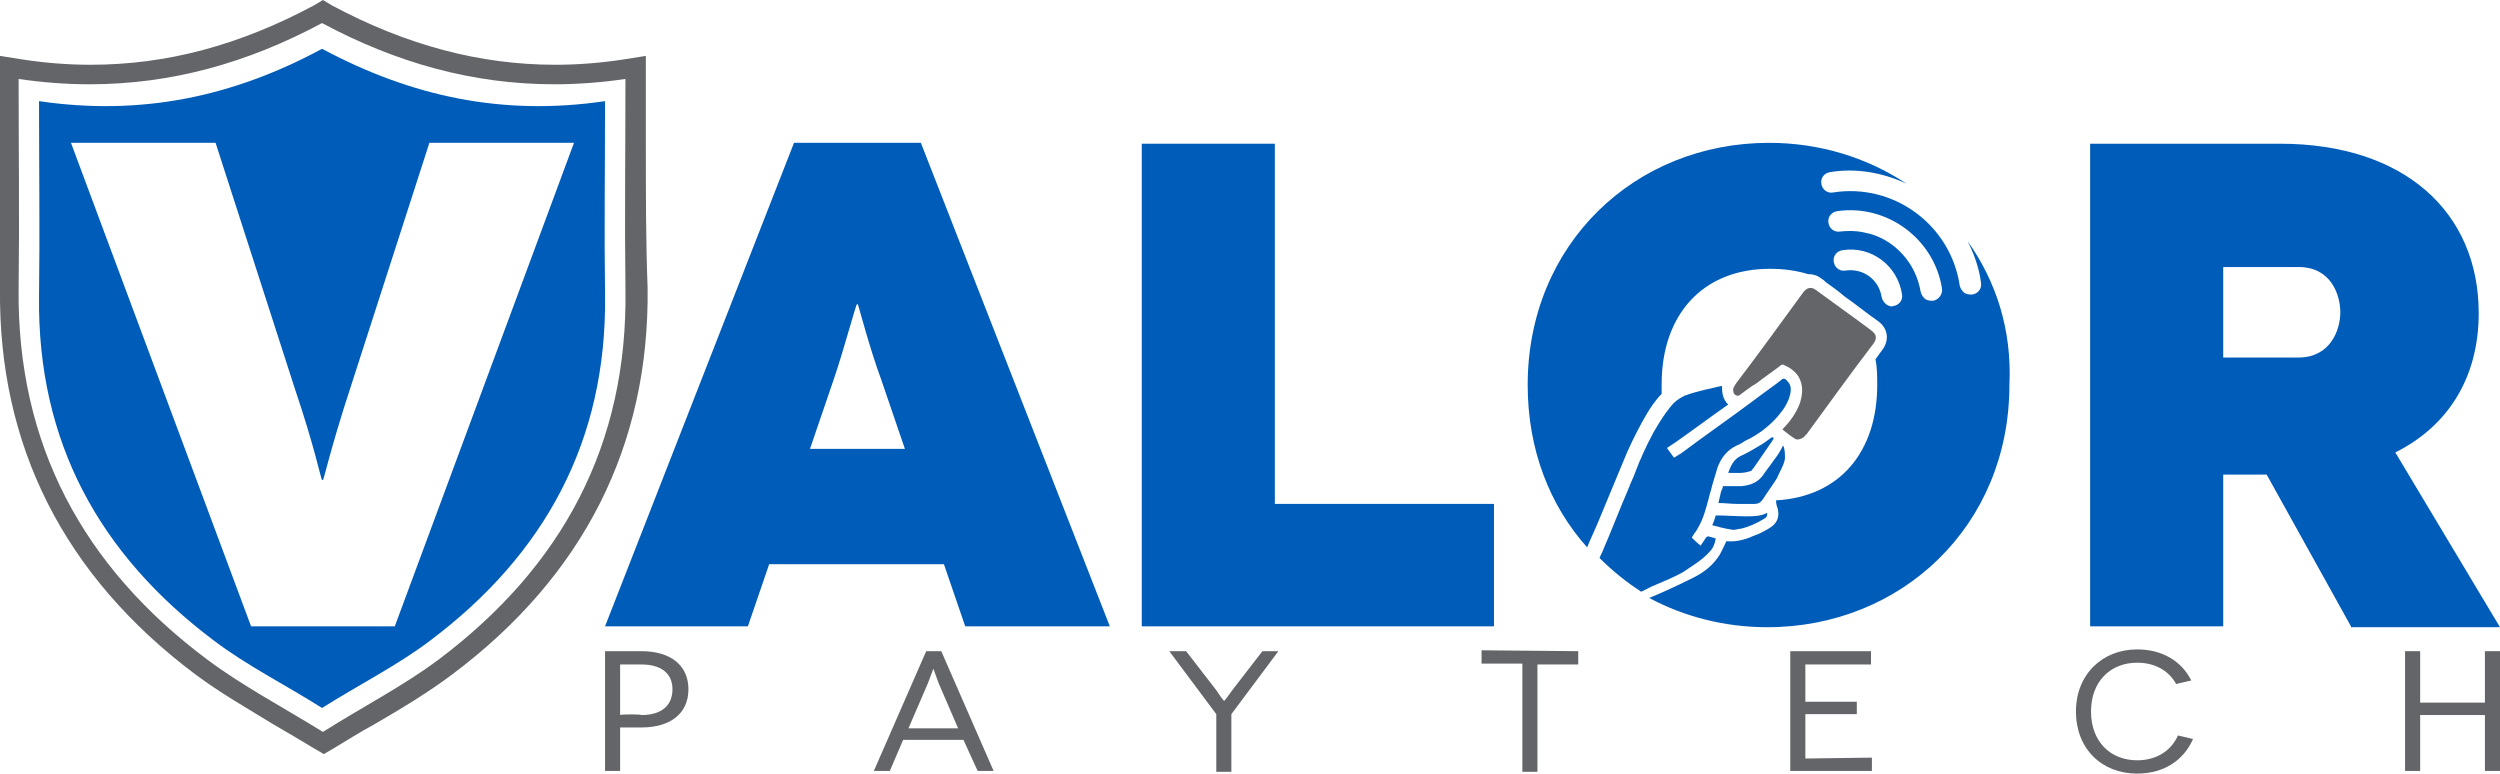
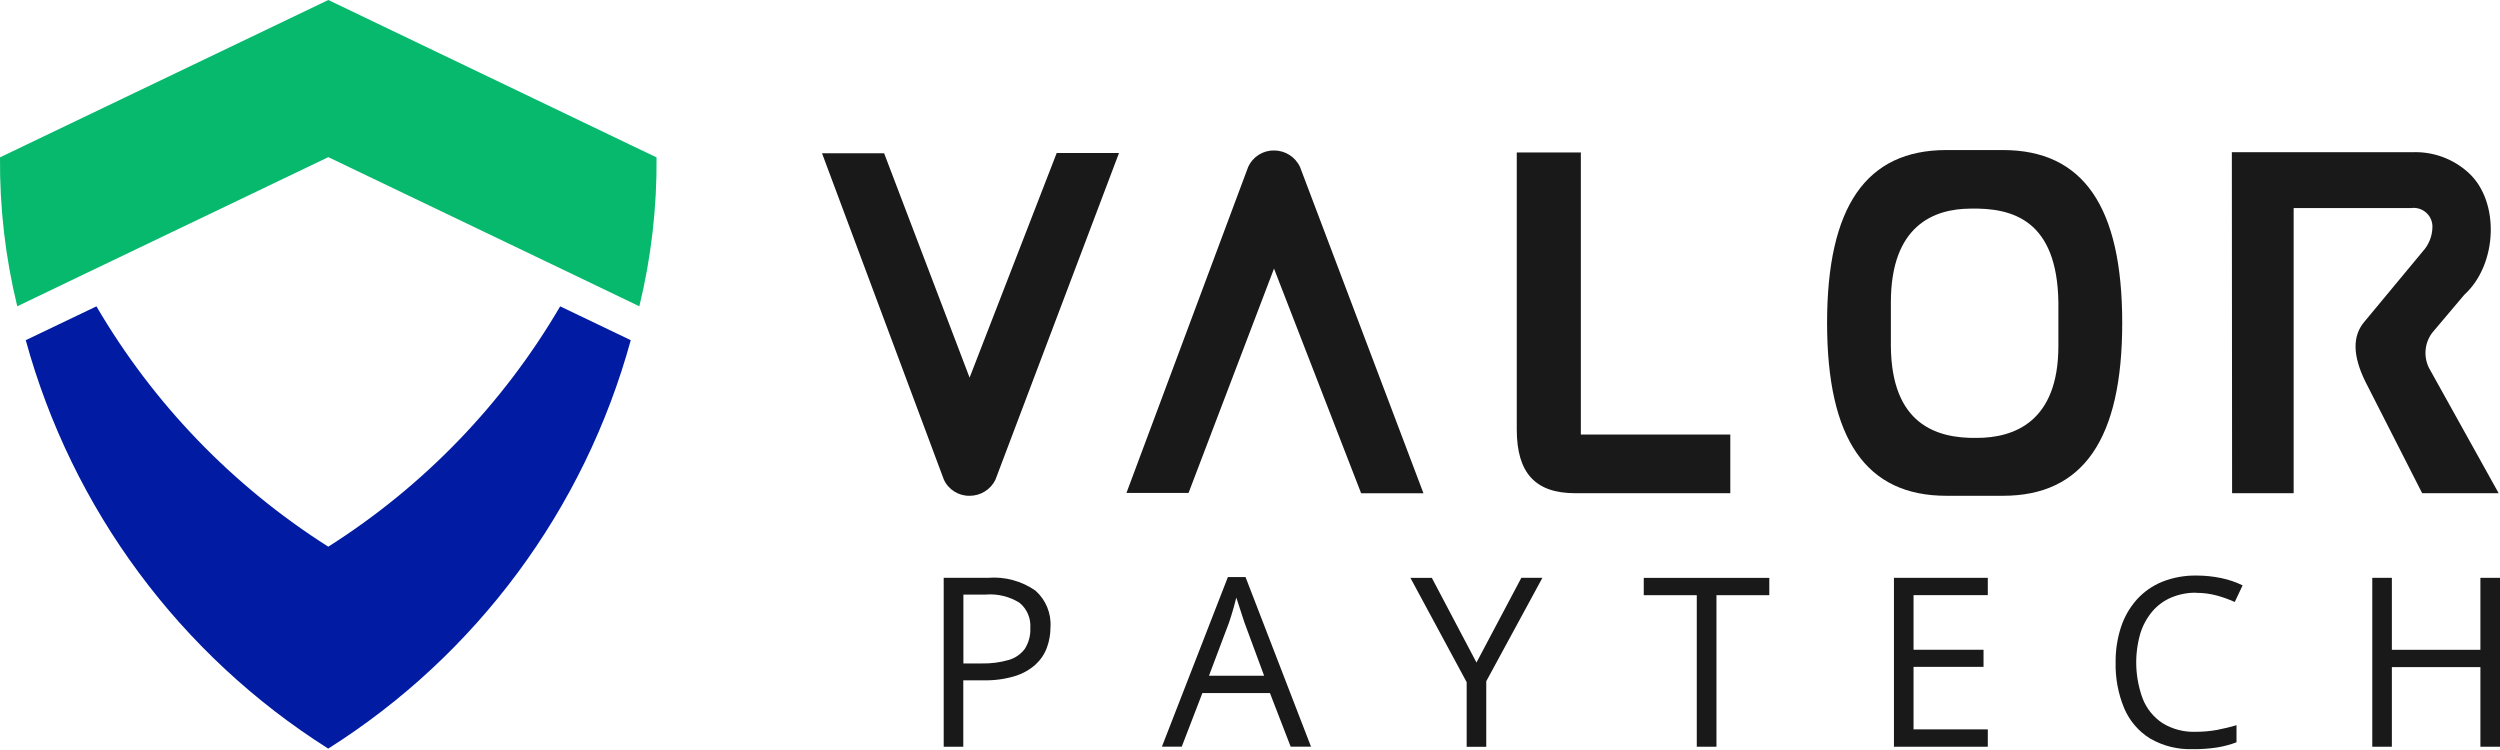
- <svg xmlns="http://www.w3.org/2000/svg" id="Layer_2" data-name="Layer 2" viewBox="0 0 281.8 87.2">
+ <svg xmlns="http://www.w3.org/2000/svg" id="Layer_2" data-name="Layer 2" viewBox="0 0 504 151.03">
  <defs>
    <style>
      .cls-1 {
-         fill: #005cb9;
+         fill: #011ca3;
+       }
+ 
+       .cls-1, .cls-2, .cls-3 {
+         stroke-width: 0px;
      }

      .cls-2 {
-         fill: #636569;
+         fill: #06b96d;
+       }
+ 
+       .cls-3 {
+         fill: #191919;
      }
    </style>
  </defs>
-   <g id="Layer_1-2" data-name="Layer 1">
-     <g>
-       <g>
-         <path class="cls-1" d="m68.2,11.4c-11.5,1.7-21.8-.5-31.9-5.9-10,5.4-20.4,7.6-31.9,5.9,0,7.5.1,14.8,0,22-.2,16.4,6.8,29.1,19.7,38.8,3.7,2.8,7.9,4.9,12.2,7.6,4.3-2.7,8.5-4.8,12.2-7.6,12.9-9.7,19.9-22.5,19.7-38.9-.1-7.3,0-14.4,0-21.9Zm-23.7,59.2h-16.2L8,16.1h16.3l8.9,27.6c2.3,6.8,3,10.4,3.1,10.4h.1c.1,0,.9-3.7,3.1-10.4l8.9-27.6h16.3l-20.2,54.5Z" />
-         <path class="cls-2" d="m72.8,16.5V6.3l-2.5.4c-2.6.4-5.2.6-7.7.6-8.5,0-16.8-2.2-25.2-6.7l-1-.6-1,.6c-8.4,4.5-16.6,6.7-25.2,6.7-2.5,0-5.1-.2-7.7-.6L0,6.3v26.2c-.2,17.7,7.2,32.4,22,43.5,2.8,2.1,5.8,3.8,8.9,5.7,1.4.8,2.9,1.7,4.4,2.6l1.2.7,1.2-.7c1.5-.9,2.9-1.8,4.4-2.6,3.1-1.8,6.1-3.6,8.9-5.7,14.8-11.1,22.2-25.8,22-43.5-.2-5.3-.2-10.5-.2-16Zm-23.3,57.8c-4,3-8.5,5.3-13.1,8.2-4.7-2.9-9.1-5.2-13.1-8.2C9.4,63.9,1.9,50.1,2.1,32.5c.1-7.8,0-15.5,0-23.6,2.7.4,5.4.6,8,.6,9.2,0,17.8-2.4,26.2-6.9,8.4,4.5,17,6.9,26.2,6.9,2.6,0,5.3-.2,8-.6,0,8.1-.1,15.9,0,23.6.3,17.7-7.2,31.4-21,41.8Z" />
-       </g>
-       <path class="cls-1" d="m106.4,63.6h-19.7l-2.4,7h-16.1l21.3-54.5h14.3l21.3,54.5h-16.3l-2.4-7Zm-4.4-13l-2.7-7.9c-1.2-3.2-2.6-8.5-2.6-8.4h-.1c-.1-.1-1.5,5.2-2.6,8.4l-2.7,7.9s10.7,0,10.7,0Z" />
-       <path class="cls-1" d="m168.4,56.7v13.9h-39.7V16.2h15v40.6h24.7v-.1Z" />
-       <path class="cls-1" d="m265,70.6l-9.5-17.1h-4.9v17.1h-15V16.2h21.4c14,0,22.4,7.7,22.4,19.1,0,7.2-3.4,12.7-9.4,15.7l11.8,19.7h-16.8v-.1Zm-14.4-30.3h8.5c3.5,0,4.7-3,4.7-5.1,0-1.9-1-5.1-4.7-5.1h-8.5v10.2Z" />
-       <g>
-         <path class="cls-2" d="m203.4,49.2c.1-.1.1-.2.2-.2,2.5-3.4,5-6.9,7.6-10.3h0c.4-.6.3-1-.2-1.4-.1-.1-.3-.2-.4-.3-2-1.5-4-2.9-5.9-4.3-.5-.4-1-.3-1.4.2-2.5,3.4-5,6.9-7.6,10.3-.1.2-.2.3-.3.5-.1.4,0,.8.4.9h.2c.7-.5,1.3-1,2-1.4.9-.7,1.8-1.3,2.7-2,.1-.1.2-.1.3-.1.7.3,1.3.7,1.7,1.3.6,1,.5,2,.2,3-.4,1.1-1.1,2.1-1.9,2.9,0,0,0,.1-.1.1.5.4,1,.8,1.5,1.1.2.1.7,0,1-.3Z" />
-         <path class="cls-1" d="m201,52.4c.1-.3.2-.5.2-.8,0-.4,0-.7-.1-1.1,0-.1-.1-.2-.1-.3-.3.6-.6,1.1-1,1.6-.4.6-.9,1.2-1.3,1.8-.6.8-1.4,1.1-2.4,1.2h-2.1c0,.2-.1.4-.2.6-.1.4-.2.9-.3,1.3.7,0,1.4.1,2.1.1h2c.3,0,.6-.1.8-.4l.1-.1c.5-.8,1.1-1.6,1.6-2.4.2-.5.5-1,.7-1.5Z" />
-         <path class="cls-1" d="m197.7,52.7c.7-1,1.3-1.9,2-2.9.1-.1.1-.2.2-.3v-.2h-.2c-.4.3-.8.6-1.3.9-.7.4-1.5.9-2.2,1.2-.8.4-1.1,1.1-1.4,1.9.9,0,1.7.1,2.5-.2.1.1.2-.2.4-.4Z" />
-         <path class="cls-1" d="m192.7,62.2c.4-.4.6-.9.7-1.5-.1,0-.2-.1-.3-.1s-.3-.1-.4-.1c-.2-.1-.3,0-.4.1h0c-.2.3-.4.6-.6.9-.4-.3-.7-.6-1-.9h0c.2-.4.5-.7.7-1.1.6-1,.9-2.2,1.2-3.3.1-.5.3-1,.4-1.5.2-.7.4-1.3.6-2,.4-1.1,1.1-2,2.2-2.5.3-.1.6-.3.9-.5,1.5-.7,2.8-1.7,3.8-2.9.6-.7,1.1-1.5,1.3-2.4.1-.5.1-1-.3-1.4-.3-.4-.5-.4-.8-.1-.9.7-1.8,1.3-2.7,2-2.8,2.1-5.7,4.1-8.5,6.2-.2.1-.3.2-.5.3-.1.1-.2.1-.3.2-.3-.4-.5-.7-.8-1.1.3-.2.6-.4.9-.6,2-1.4,4-2.9,6-4.3-.6-.6-.7-1.3-.7-2.1-.6.1-1.2.3-1.8.4-.8.2-1.6.4-2.4.7-.4.2-.9.5-1.2.8s-.6.7-.9,1.1c-.5.7-1,1.5-1.4,2.2-.8,1.5-1.5,3-2.1,4.6-.2.6-.5,1.1-.7,1.7-1,2.3-1.9,4.7-2.9,7-.1.3-.3.6-.4.9,1.4,1.4,3,2.7,4.7,3.8.4-.2.8-.4,1.2-.6,1.2-.5,2.4-1,3.5-1.6,1-.7,2.1-1.3,3-2.3Z" />
-         <path class="cls-1" d="m221.8,27.2c.7,1.4,1.3,3,1.5,4.7.1.6-.3,1.2-1,1.3-.3,0-.6,0-.9-.2-.2-.2-.4-.4-.5-.8-1-6.8-7.4-11.6-14.3-10.5-.6.1-1.2-.3-1.3-1-.1-.6.3-1.2,1-1.3,3-.5,6,.1,8.6,1.3-4.4-2.9-9.7-4.6-15.5-4.6-15.1,0-27.2,11.4-27.2,27.3,0,7.3,2.5,13.6,6.7,18.3.4-1,.9-2,1.3-3,1.1-2.6,2.1-5.1,3.2-7.7.2-.4.4-.9.6-1.3.7-1.4,1.4-2.8,2.3-4.1.3-.4.6-.8,1-1.2v-1.1c0-7.8,4.6-13,12.2-13,1.6,0,3,.2,4.3.6.5,0,1,.1,1.5.5.2.1.4.3.5.4.7.5,1.4,1,2.1,1.6,1.3.9,2.5,1.9,3.8,2.8,1.1.8,1.3,2.1.5,3.2-.3.4-.5.7-.8,1.1.2.9.2,1.9.2,2.9,0,7.5-4.2,12.6-11.4,13v.1c0,.3.1.6.2.9.2.9-.1,1.6-.9,2.1-.3.2-.7.4-1.1.6s-.8.3-1.2.5c-.8.3-1.7.5-2.6.4-.3.6-.5,1.1-.8,1.6-.7,1.1-1.7,1.9-2.9,2.5-1.6.8-3.3,1.6-5,2.3,3.9,2.1,8.5,3.3,13.3,3.3,15.1,0,27.3-11.4,27.3-27.3.3-6.2-1.5-11.7-4.7-16.2Zm-9.2,7.1c-.2-.2-.4-.4-.5-.8-.3-2-2.1-3.3-4.1-3-.6.1-1.2-.3-1.3-1-.1-.6.3-1.2,1-1.3,3.2-.5,6.2,1.7,6.7,5,.1.6-.3,1.2-1,1.3-.2.1-.5,0-.8-.2Zm5.3-.4c-.3,0-.6,0-.9-.2-.2-.2-.4-.4-.5-.8-.3-1.7-1-3.1-2.1-4.3s-2.6-2.1-4.3-2.4c-.9-.2-1.8-.2-2.7-.1-.6.1-1.2-.3-1.3-1-.1-.6.3-1.2,1-1.3,5.6-.8,10.9,3.1,11.8,8.7.1.7-.4,1.3-1,1.4Z" />
-         <path class="cls-1" d="m196.8,58.2c-1.1,0-2.2-.1-3.4-.1-.1.3-.2.7-.4,1.1.7.2,1.5.4,2.2.5.3.1.7-.1,1-.1.9-.2,1.8-.6,2.6-1.1.4-.2.4-.4.4-.7-.7.4-1.6.4-2.4.4Z" />
-       </g>
-       <g>
-         <path class="cls-2" d="m72.3,73.4c3.3,0,5.3,1.6,5.3,4.3s-2,4.3-5.3,4.3h-2.4v4.9h-1.7v-13.5h4.1Zm0,7.2c2.3,0,3.5-1.1,3.5-2.9,0-1.9-1.4-2.8-3.5-2.8h-2.4v5.7c0-.1,2.4-.1,2.4,0Z" />
-         <path class="cls-2" d="m108.6,83.4h-6.8l-1.5,3.5h-1.8l5.9-13.5h1.7l5.9,13.5h-1.8l-1.6-3.5Zm-.6-1.3l-2.2-5.1c-.3-.8-.6-1.7-.6-1.6h0s-.3.8-.6,1.6l-2.2,5.1h5.6Z" />
-         <path class="cls-2" d="m144.1,73.4l-5.3,7.1v6.5h-1.7v-6.5l-5.3-7.1h1.9l3.4,4.4c.4.6.8,1.2.9,1.2h0s.5-.6.9-1.2l3.4-4.4h1.8Z" />
-         <path class="cls-2" d="m177.9,73.4v1.5h-4.6v12.1h-1.7v-12.2h-4.6v-1.5l10.9.1h0Z" />
-         <path class="cls-2" d="m211,85.4v1.5h-9.2v-13.5h9.1v1.5h-7.4v4.2h5.8v1.4h-5.8v5l7.5-.1h0Z" />
-         <path class="cls-2" d="m245.3,77.1c-.9-1.6-2.5-2.4-4.4-2.4-3,0-5.2,2.1-5.2,5.5s2.2,5.5,5.2,5.5c2.1,0,3.8-1,4.6-2.8l1.7.4c-1.1,2.5-3.4,3.9-6.3,3.9-4,0-6.9-2.8-6.9-7s3-7,6.9-7c2.8,0,5,1.3,6.1,3.5l-1.7.4Z" />
-         <path class="cls-2" d="m281.8,73.4v13.5h-1.7v-6.3h-7.3v6.3h-1.7v-13.5h1.7v5.8h7.3v-5.8h1.7Z" />
-       </g>
+   <g id="Valor">
+     <g id="Logo_2.0" data-name="Logo 2.0">
+       <path id="P" class="cls-3" d="M199.14,116.49c3.41-.29,6.81.63,9.61,2.58,2.09,1.86,3.21,4.58,3.03,7.37,0,1.4-.24,2.79-.72,4.11-.48,1.31-1.27,2.48-2.29,3.42-1.2,1.07-2.62,1.86-4.15,2.33-2.04.61-4.16.9-6.29.85h-4.13v13.39h-3.95v-34.05h8.87ZM198.77,119.87h-4.55v13.88h3.7c1.83.04,3.66-.19,5.43-.7,1.31-.37,2.46-1.17,3.27-2.27.78-1.25,1.17-2.71,1.09-4.18.14-1.94-.66-3.83-2.16-5.07-2.02-1.27-4.39-1.85-6.76-1.67" />
+       <path id="A" class="cls-3" d="M260.2,150.53l-4.18-10.81h-13.62l-4.16,10.81h-4l13.3-34.19h3.56l13.2,34.19h-4.1ZM254.84,136.21l-3.97-10.74c-.09-.28-.24-.74-.45-1.37s-.42-1.3-.64-1.98-.4-1.23-.54-1.65c-.16.64-.33,1.27-.5,1.91-.18.63-.35,1.21-.52,1.75s-.32.99-.44,1.36l-4.05,10.74h11.11Z" />
+       <path id="Y" class="cls-3" d="M297.66,133.56l9.04-17.07h4.25l-11.32,20.85v13.21h-3.95v-13.02l-11.34-21.03h4.32l9,17.07Z" />
+       <path id="T" class="cls-3" d="M346.04,150.54h-3.97v-30.55h-10.69v-3.49h25.31v3.49h-10.65v30.55Z" />
+       <path id="E" class="cls-3" d="M400.74,150.54h-18.92v-34.05h18.92v3.49h-14.97v11.01h14.11v3.45h-14.11v12.6h14.97v3.5Z" />
+       <path id="C" class="cls-3" d="M442.79,119.49c-1.73-.03-3.45.3-5.06.97-1.47.62-2.78,1.58-3.82,2.8-1.09,1.3-1.91,2.8-2.41,4.41-1.27,4.36-1.09,9.01.5,13.26.8,2,2.2,3.7,4,4.88,2,1.21,4.32,1.81,6.66,1.72,1.44,0,2.88-.12,4.3-.38,1.32-.25,2.63-.57,3.92-.95v3.45c-1.26.47-2.57.82-3.91,1.04-1.61.24-3.23.36-4.86.34-3.03.11-6.03-.63-8.66-2.15-2.32-1.44-4.14-3.57-5.21-6.09-1.22-2.94-1.81-6.11-1.73-9.29-.03-2.4.34-4.79,1.08-7.07.67-2.04,1.74-3.92,3.16-5.53,1.41-1.57,3.16-2.8,5.11-3.6,2.21-.88,4.58-1.31,6.96-1.27,1.67,0,3.34.17,4.97.51,1.5.31,2.95.8,4.32,1.47l-1.58,3.35c-1.15-.52-2.35-.95-3.57-1.29-1.37-.37-2.78-.56-4.2-.55" />
+       <path id="H" class="cls-3" d="M504,150.54h-3.95v-16.05h-17.85v16.05h-3.95v-34.05h3.95v14.51h17.85v-14.51h3.95v34.05Z" />
+       <path id="V" class="cls-3" d="M195.43,99.95c-2.22.03-4.25-1.27-5.16-3.29l-24.55-65.76h12.52l17.23,45.23,17.56-45.28h12.56l-24.92,65.88c-.98,2-3.03,3.25-5.25,3.22" />
+       <path id="A-2" data-name="A" class="cls-3" d="M274.4,99.43l-17.56-45.28-17.23,45.23h-12.52l24.55-65.75c.92-2.02,2.94-3.31,5.16-3.29,2.26-.03,4.32,1.27,5.28,3.31l24.89,65.79h-12.56Z" />
+       <path id="L" class="cls-3" d="M317.55,99.43c-8.03,0-11.77-4.08-11.77-12.85V30.74h12.92v56.86h30.13v11.83h-31.27Z" />
+       <path id="O" class="cls-3" d="M392.39,99.95c-16.18,0-24.05-11.4-24.05-34.85s7.88-34.85,24.05-34.85h11.4c16.18,0,24.05,11.4,24.05,34.85s-7.88,34.85-24.05,34.85h-11.4ZM397.17,42.06c-7.28.05-15.97,3.38-15.97,18.89v8.8c.11,15.8,9.21,18.66,17.32,18.53,7.5,0,16.45-3.22,16.45-18.53v-8.8c-.24-16.57-9.21-19.1-17.8-18.89" />
+       <path id="R" class="cls-3" d="M488.31,99.43l-11.49-22.57c-2.5-5.15-2.59-9.05-.24-11.9l11.86-14.29c1.22-1.34,1.91-3.08,1.94-4.9.04-2.09-1.62-3.82-3.71-3.86-.21,0-.41,0-.61.04h-23.66v57.48h-12.41l-.05-68.74h36.31c4.23-.19,8.35,1.32,11.46,4.19,6.3,5.81,5.77,18.44-.87,24.51l-.1.11s-6.4,7.56-6.42,7.6c-1.52,2.04-1.77,4.76-.65,7.05l14.06,25.28h-15.4Z" />
+       <path id="Shield_V" data-name="Shield V" class="cls-1" d="M127.16,68.58c-9.35,34.09-31.1,63.46-60.99,82.34-29.88-18.89-51.62-48.25-60.98-82.34l14.25-6.82c11.49,19.65,27.51,36.26,46.74,48.45,19.23-12.19,35.26-28.8,46.75-48.45l14.23,6.82Z" />
+       <path id="Shield_Arrow" data-name="Shield Arrow" class="cls-2" d="M128.89,61.75l-12.63-6.07-50.07-24-50.08,24-12.63,6.07C1.08,51.92-.08,41.84,0,31.72l5.53-2.65L66.19,0l60.63,29.08,5.54,2.65c.09,10.11-1.08,20.2-3.47,30.02" />
    </g>
  </g>
</svg>
